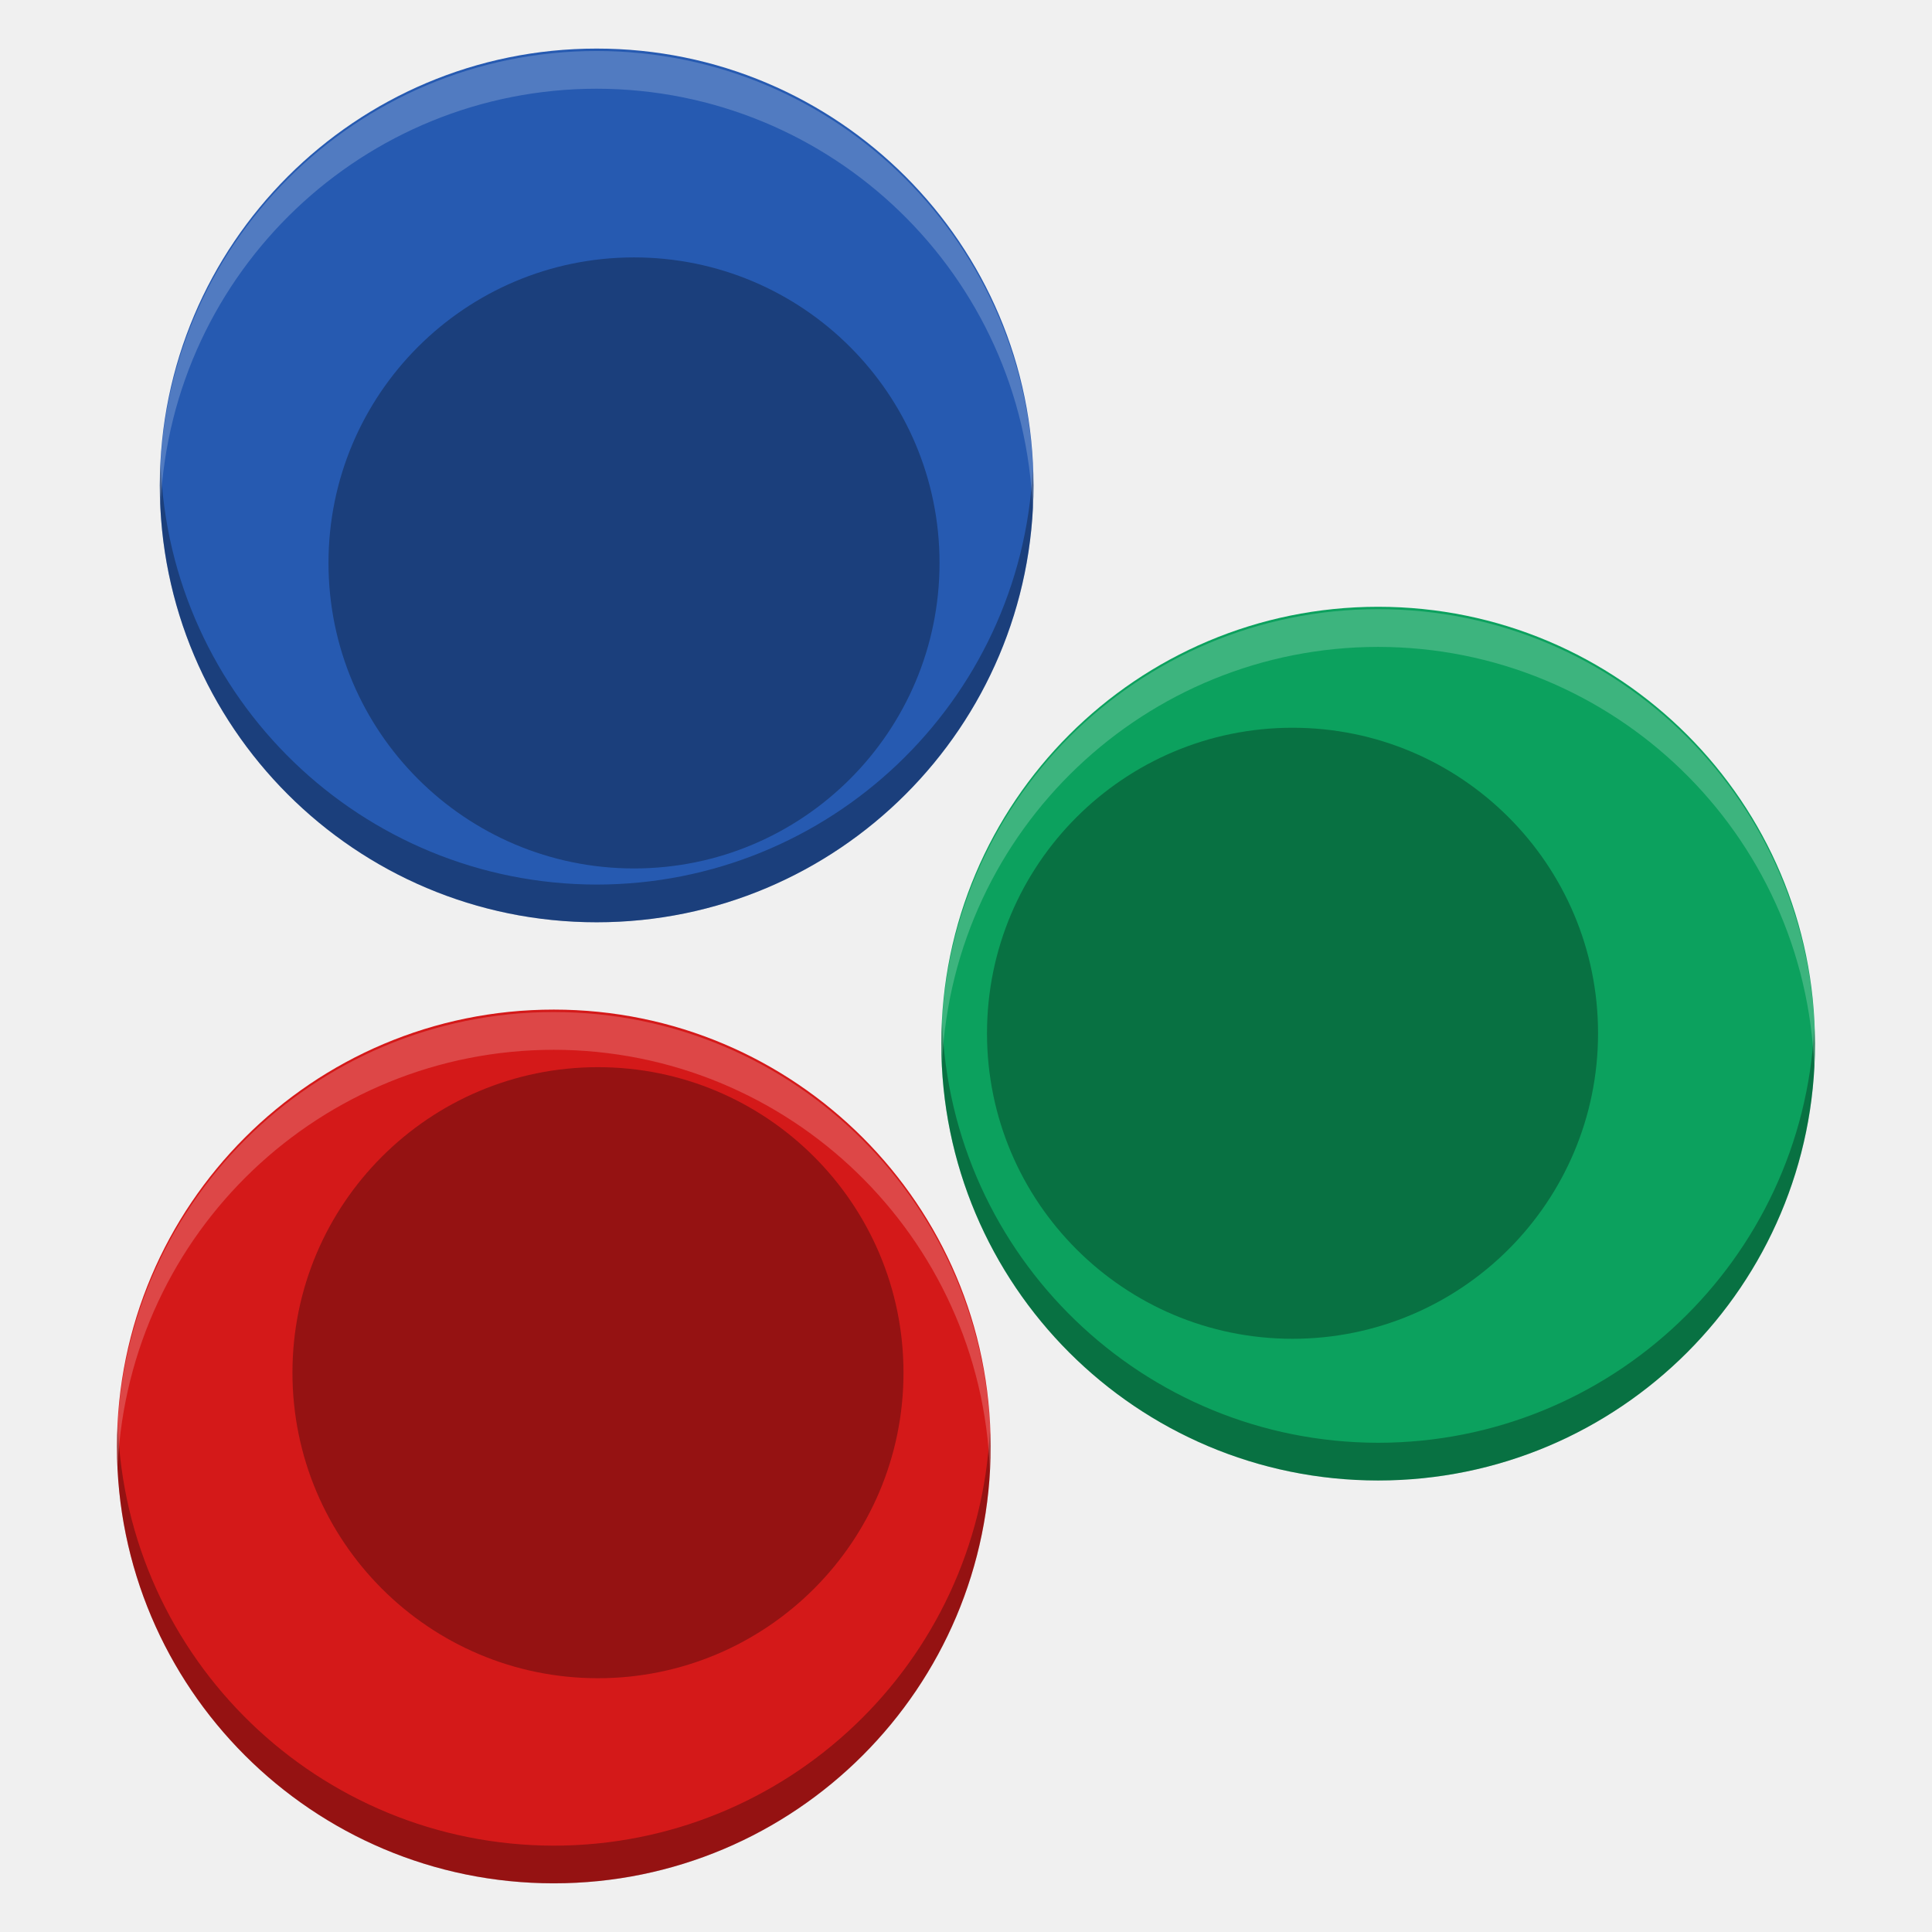
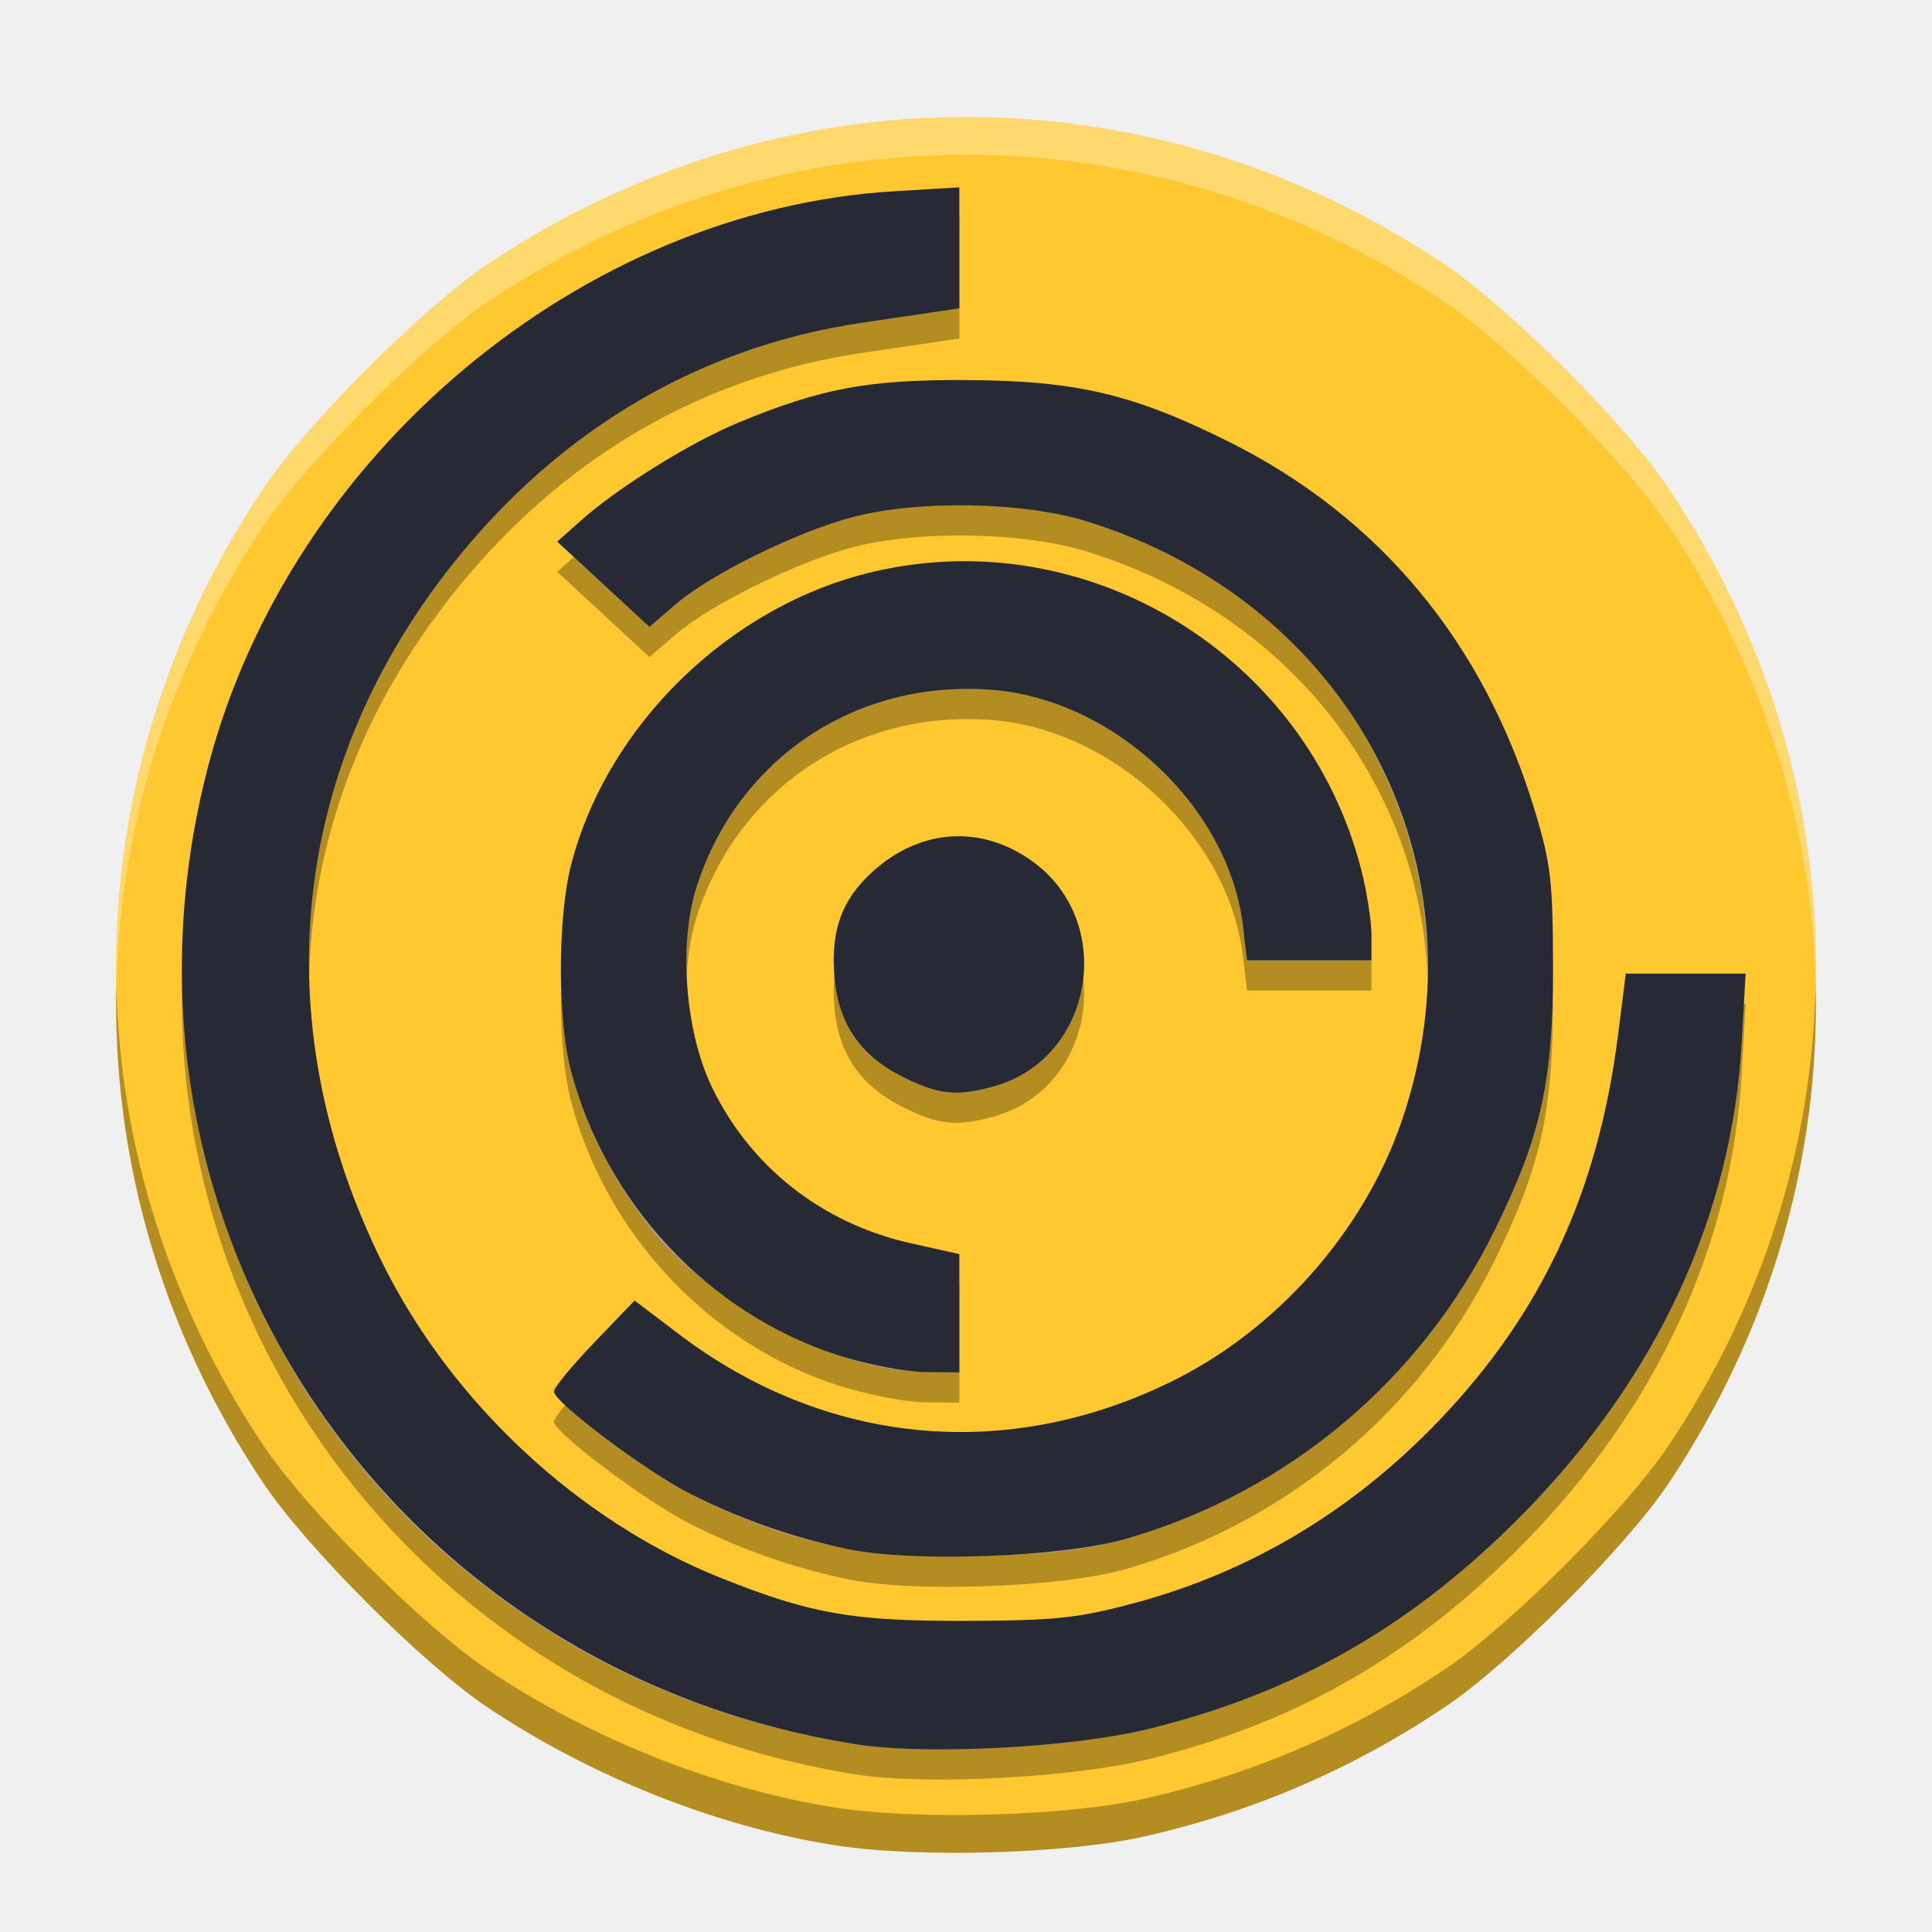
<svg xmlns="http://www.w3.org/2000/svg" version="1.1" viewBox="0 0 512 512">
-   <g transform="matrix(1.6584 0 0 1.6584 -96.693 -272.21)">
-     <g>
-       <circle cx="278.53" cy="330.91" r="69.807" fill="#0ca15e" style="paint-order:stroke fill markers" />
-       <circle cx="146.8" cy="395.28" r="69.807" fill="#d41919" style="paint-order:stroke fill markers" />
-       <circle cx="153.65" cy="241.71" r="69.807" fill="#265ab1" style="paint-order:stroke fill markers" />
-     </g>
+   <g transform="matrix(1.3211 0 0 1.3211 30.539 30.78)" stroke-width="1.333">
+     <path d="m144 346.8c-23.635-3.797-48.565-13.727-69.333-27.619-12.848-8.594-36.348-32.094-44.942-44.942-39.41-58.919-39.41-133.08 0-192 8.594-12.848 32.094-36.348 44.942-44.942 58.919-39.41 133.08-39.41 192 0 12.848 8.594 36.348 32.094 44.942 44.942 39.41 58.919 39.41 133.08 0 192-8.594 12.848-32.094 36.348-44.942 44.942-18.559 12.414-38.272 20.912-60 25.866-15.742 3.589-45.976 4.435-62.667 1.754zm63.509-15.76c29.725-7.373 53.117-20.869 75.158-43.363 26.713-27.263 41.688-59.683 43.622-94.439l0.761-13.667h-24.034l-1.557 12.333c-3.978 31.506-15.32 55.884-36.033 77.453-17.329 18.044-37.807 30.285-61.067 36.503-11.302 3.021-15.757 3.49-33.691 3.547-22.74 0.072-31.096-1.39-49.15-8.601-28.551-11.403-54.104-35.213-68.003-63.365-22.957-46.499-18.786-96.014 11.501-136.54 21.733-29.078 51.028-46.964 85.068-51.939 5.821-0.851 12.534-1.84 14.917-2.198l4.333-0.651v-24.267l-13 0.776c-38.941 2.324-79.759 23.594-106.5 55.497-54.834 65.422-46.486 164.49 18.506 219.61 22.917 19.436 49.846 31.649 80.354 36.445 14.087 2.214 43.581 0.641 58.815-3.138zm-4.842-38.058c32.337-9.281 59.183-31.73 74.04-61.913 9.32-18.935 11.735-29.828 11.711-52.83-0.018-17.135-0.429-20.688-3.619-31.251-10.201-33.783-31.101-58.991-61.465-74.134-19.179-9.566-30.592-12.24-52.667-12.344-19.631-0.092-28.958 1.643-45.507 8.467-9.739 4.016-24.267 13.048-31.826 19.785l-4.667 4.16 18.498 17.098 5.418-4.649c6.942-5.957 24.29-14.474 35.418-17.388 13.07-3.422 34.038-3.067 46.62 0.789 30.925 9.478 52.83 29.804 63.249 58.688 7.067 19.591 7.113 41.654 0.131 61.891-4.699 13.618-10.807 23.021-22.766 35.047-8.806 8.855-13.054 11.95-23.333 17.001-33.151 16.29-69.417 12.807-98.808-9.49l-8.907-6.757-8.093 8.428c-4.451 4.635-8.093 9.045-8.093 9.8 0 2.173 18.492 16.065 27.309 20.516 19.94 10.066 34.122 13.071 58.691 12.437 13.993-0.361 21.171-1.2 28.667-3.352zm-33.333-45.276v-11.866l-9.667-2.156c-17.841-3.979-32.247-15.29-39.998-31.404-5.379-11.184-6.694-28.813-3.001-40.237 8.309-25.7 31.919-41.456 59.046-39.404 24.634 1.863 47.68 23.497 50.513 47.42l0.811 6.846h24.962v-5.053c0-7.69-3.504-19.85-8.91-30.917-6.679-13.675-21.263-28.226-35.09-35.01-32.95-16.168-69.352-10.423-94.694 14.944-16.725 16.742-23.973 34.16-23.973 57.616 0 20.257 5.857 36.928 18.477 52.593 12.259 15.217 37.306 28.278 54.523 28.432l7 0.062zm6.959-45.526c19.929-5.535 24.633-32.861 7.76-45.084-10.244-7.421-22.493-6.668-32.053 1.969-6.273 5.667-8.499 11.794-7.716 21.237 0.77 9.285 5.153 15.696 13.645 19.959 7.221 3.625 10.854 4.004 18.363 1.919z" fill="#ffc730" />
+     <path d="m144 339.23c-23.635-3.797-48.565-13.727-69.333-27.619-12.848-8.594-36.348-32.094-44.942-44.942-39.41-58.919-39.41-133.08 0-192 8.594-12.848 32.094-36.348 44.942-44.942 58.919-39.41 133.08-39.41 192 0 12.848 8.594 36.348 32.094 44.942 44.942 39.41 58.919 39.41 133.08 0 192-8.594 12.848-32.094 36.348-44.942 44.942-18.559 12.414-38.272 20.912-60 25.866-15.742 3.589-45.976 4.435-62.667 1.754zm63.509-15.76c29.725-7.373 53.117-20.869 75.158-43.363 26.713-27.263 41.688-59.683 43.622-94.439l0.761-13.667h-24.034l-1.557 12.333c-3.978 31.506-15.32 55.884-36.033 77.453-17.329 18.044-37.807 30.285-61.067 36.503-11.302 3.021-15.757 3.49-33.691 3.547-22.74 0.072-31.096-1.39-49.15-8.601-28.551-11.403-54.104-35.213-68.003-63.365-22.957-46.499-18.786-96.014 11.501-136.54 21.733-29.078 51.028-46.964 85.068-51.939 5.821-0.851 12.534-1.84 14.917-2.198l4.333-0.651v-24.267l-13 0.776c-38.941 2.324-79.759 23.594-106.5 55.497-54.834 65.422-46.486 164.49 18.506 219.61 22.917 19.436 49.846 31.649 80.354 36.445 14.087 2.214 43.581 0.641 58.815-3.138zm-4.842-38.058c32.337-9.281 59.183-31.73 74.04-61.913 9.32-18.935 11.735-29.828 11.711-52.83-0.018-17.135-0.429-20.688-3.619-31.251-10.201-33.783-31.101-58.991-61.465-74.134-19.179-9.566-30.592-12.24-52.667-12.344-19.631-0.092-28.958 1.643-45.507 8.467-9.739 4.016-24.267 13.048-31.826 19.785l-4.667 4.16 18.498 17.098 5.418-4.649c6.942-5.957 24.29-14.474 35.418-17.388 13.07-3.422 34.038-3.067 46.62 0.789 30.925 9.478 52.83 29.804 63.249 58.688 7.067 19.591 7.113 41.654 0.131 61.891-4.699 13.618-10.807 23.021-22.766 35.047-8.806 8.855-13.054 11.95-23.333 17.001-33.151 16.29-69.417 12.807-98.808-9.49l-8.907-6.757-8.093 8.428c-4.451 4.635-8.093 9.045-8.093 9.8 0 2.173 18.492 16.065 27.309 20.516 19.94 10.066 34.122 13.071 58.691 12.437 13.993-0.361 21.171-1.2 28.667-3.352zm-33.333-45.276v-11.866l-9.667-2.156c-17.841-3.979-32.247-15.29-39.998-31.404-5.379-11.184-6.694-28.813-3.001-40.237 8.309-25.7 31.919-41.456 59.046-39.404 24.634 1.863 47.68 23.497 50.513 47.42l0.811 6.846h24.962v-5.053c0-7.69-3.504-19.85-8.91-30.917-6.679-13.675-21.263-28.226-35.09-35.01-32.95-16.168-69.352-10.423-94.694 14.944-16.725 16.742-23.973 34.16-23.973 57.616 0 20.257 5.857 36.928 18.477 52.593 12.259 15.217 37.306 28.278 54.523 28.432l7 0.062zm6.959-45.526c19.929-5.535 24.633-32.861 7.76-45.084-10.244-7.421-22.493-6.668-32.053 1.969-6.273 5.667-8.499 11.794-7.716 21.237 0.77 9.285 5.153 15.696 13.645 19.959 7.221 3.625 10.854 4.004 18.363 1.919z" fill="#ffc730" />
+     <path d="m148.69 332.66c-94.264-14.817-153.96-104.9-130.04-196.23 16.388-62.566 74.899-111.58 137.68-115.32l13-0.776v24.267l-4.333 0.651c-2.383 0.358-9.096 1.347-14.917 2.198-34.04 4.975-63.335 22.861-85.068 51.939-30.287 40.523-34.458 90.038-11.501 136.54 13.899 28.153 39.452 51.963 68.003 63.365 18.055 7.21 26.41 8.673 49.15 8.601 17.934-0.057 22.389-0.525 33.691-3.547 23.261-6.218 43.739-18.458 61.067-36.503 20.713-21.569 32.055-45.948 36.033-77.453l1.557-12.333h24.034l-0.761 13.667c-1.934 34.756-16.909 67.176-43.622 94.439-22.041 22.494-45.432 35.99-75.158 43.363-15.235 3.779-44.728 5.352-58.815 3.138zm-2.027-39.221c-11.098-2.38-21.269-5.967-31.358-11.06-8.817-4.451-27.309-18.343-27.309-20.516 0-0.755 3.642-5.165 8.093-9.8l8.093-8.428 8.907 6.757c29.391 22.296 65.657 25.779 98.808 9.49 21.064-10.35 38.508-30.046 46.1-52.048 17.731-51.39-10.044-104.23-63.38-120.58-12.581-3.856-33.55-4.211-46.62-0.789-11.127 2.913-28.476 11.43-35.418 17.388l-5.418 4.649-18.498-17.098 4.667-4.16c7.559-6.738 22.087-15.769 31.826-19.785 16.549-6.824 25.876-8.56 45.507-8.467 22.075 0.104 33.487 2.778 52.667 12.344 30.364 15.144 51.264 40.351 61.465 74.134 3.19 10.563 3.601 14.116 3.619 31.251 0.024 23.002-2.391 33.895-11.711 52.83-14.856 30.183-41.702 52.632-74.04 61.913-12.897 3.701-42.999 4.763-56 1.975zm-1.717-38.852c-25.86-8.325-46.599-30.47-53.559-57.192-2.678-10.28-2.65-30.661 0.056-41.148 7.257-28.129 31.898-52.05 60.553-58.783 43.071-10.121 87.014 16.73 97.98 59.871 1.111 4.371 2.02 10.221 2.02 13v5.053h-24.962l-0.811-6.846c-2.833-23.923-25.879-45.557-50.513-47.42-27.126-2.052-50.736 13.705-59.046 39.404-3.694 11.424-2.379 29.053 3.001 40.237 7.75 16.113 22.157 27.424 39.998 31.404l9.667 2.156v23.732l-7-0.062c-3.85-0.034-11.672-1.567-17.383-3.405zm12.978-55.843c-8.492-4.263-12.875-10.674-13.645-19.959-0.783-9.443 1.443-15.57 7.716-21.237 9.56-8.637 21.809-9.389 32.053-1.969 16.873 12.222 12.169 39.549-7.76 45.084-7.51 2.086-11.143 1.706-18.363-1.919z" opacity=".3" />
+     <path d="m148.69 326.61c-94.264-14.817-153.96-104.9-130.04-196.23 16.388-62.566 74.899-111.58 137.68-115.32l13-0.776v24.267l-4.333 0.651c-2.383 0.358-9.096 1.347-14.917 2.198-34.04 4.975-63.335 22.861-85.068 51.939-30.287 40.523-34.458 90.038-11.501 136.54 13.899 28.153 39.452 51.963 68.003 63.365 18.055 7.21 26.41 8.673 49.15 8.601 17.934-0.057 22.389-0.525 33.691-3.547 23.261-6.218 43.739-18.458 61.067-36.503 20.713-21.569 32.055-45.948 36.033-77.453l1.557-12.333h24.034l-0.761 13.667c-1.934 34.756-16.909 67.176-43.622 94.439-22.041 22.494-45.432 35.99-75.158 43.363-15.235 3.779-44.728 5.352-58.815 3.138zm-2.027-39.221c-11.098-2.38-21.269-5.967-31.358-11.06-8.817-4.451-27.309-18.343-27.309-20.516 0-0.755 3.642-5.165 8.093-9.8l8.093-8.428 8.907 6.757c29.391 22.296 65.657 25.779 98.808 9.49 21.064-10.35 38.508-30.046 46.1-52.048 17.731-51.39-10.044-104.23-63.38-120.58-12.581-3.856-33.55-4.211-46.62-0.789-11.127 2.913-28.476 11.43-35.418 17.388l-5.418 4.649-18.498-17.098 4.667-4.16c7.559-6.738 22.087-15.769 31.826-19.785 16.549-6.824 25.876-8.56 45.507-8.467 22.075 0.104 33.487 2.778 52.667 12.344 30.364 15.144 51.264 40.351 61.465 74.134 3.19 10.563 3.601 14.116 3.619 31.251 0.024 23.002-2.391 33.895-11.711 52.83-14.856 30.183-41.702 52.632-74.04 61.913-12.897 3.701-42.999 4.763-56 1.975zm-1.717-38.852c-25.86-8.325-46.599-30.47-53.559-57.192-2.678-10.28-2.65-30.661 0.056-41.148 7.257-28.129 31.898-52.05 60.553-58.783 43.071-10.121 87.014 16.73 97.98 59.871 1.111 4.371 2.02 10.221 2.02 13v5.053h-24.962l-0.811-6.846c-2.833-23.923-25.879-45.557-50.513-47.42-27.126-2.052-50.736 13.705-59.046 39.404-3.694 11.424-2.379 29.053 3.001 40.237 7.75 16.113 22.157 27.424 39.998 31.404l9.667 2.156v23.732l-7-0.062c-3.85-0.034-11.672-1.567-17.383-3.405zm12.978-55.843c-8.492-4.263-12.875-10.674-13.645-19.959-0.783-9.443 1.443-15.57 7.716-21.237 9.56-8.637 21.809-9.389 32.053-1.969 16.873 12.222 12.169 39.549-7.76 45.084-7.51 2.086-11.143 1.706-18.363-1.919z" fill="#272a34" />
+     <path d="m0.236 174.45c-0.776 34.526 9.035 69.209 29.488 99.785 8.594 12.848 32.094 36.348 44.942 44.942 20.769 13.892 45.698 23.822 69.334 27.619 16.691 2.681 46.925 1.835 62.667-1.753 21.728-4.953 41.441-13.452 60-25.866 12.848-8.594 36.348-32.094 44.942-44.942 20.452-30.576 30.263-65.259 29.488-99.785-0.719 32.003-10.53 63.874-29.488 92.216-8.594 12.848-32.094 36.348-44.942 44.942-18.559 12.414-38.272 20.912-60 25.866-15.742 3.589-45.977 4.434-62.667 1.753-23.635-3.797-48.565-13.727-69.334-27.619-12.848-8.594-36.348-32.094-44.942-44.942-18.958-28.342-28.769-60.212-29.488-92.216z" opacity=".3" />
+     <path d="m170.67 0.167c-33.27 0-66.541 9.852-96 29.557-12.848 8.594-36.348 32.094-44.942 44.942-20.452 30.577-30.263 65.259-29.488 99.785 0.719-32.003 10.53-63.874 29.488-92.216 8.594-12.848 32.094-36.348 44.942-44.942 58.919-39.41 133.08-39.41 192 0 12.848 8.594 36.348 32.094 44.942 44.942 18.958 28.342 28.769 60.212 29.488 92.216 0.776-34.526-9.035-69.209-29.488-99.785-8.594-12.848-32.094-36.348-44.942-44.942-29.459-19.705-62.73-29.557-96-29.557z" fill="#fff" opacity=".3" />
  </g>
-   <g transform="matrix(1.6584 0 0 1.6584 -201.04 -162.15)">
-     <circle cx="222.54" cy="187.73" r="48.822" fill="#1b3f7c" style="paint-order:stroke fill markers" />
-     <circle cx="327.77" cy="262.89" r="48.822" fill="#087142" style="paint-order:stroke fill markers" />
-     <circle cx="216.78" cy="317.13" r="48.822" fill="#951212" style="paint-order:stroke fill markers" />
-   </g>
-   <path d="m42.557 122.79a115.77 115.77 0 0 0-0.207 5.861 115.77 115.77 0 0 0 115.77 115.77 115.77 115.77 0 0 0 115.77-115.77 115.77 115.77 0 0 0-0.207-4.152 115.77 115.77 0 0 1-115.56 109.92 115.77 115.77 0 0 1-115.56-111.63zm207.11 147.94a115.77 115.77 0 0 0-0.207 5.848 115.77 115.77 0 0 0 115.77 115.77 115.77 115.77 0 0 0 115.77-115.77 115.77 115.77 0 0 0-0.207-4.139 115.77 115.77 0 0 1-115.56 109.91 115.77 115.77 0 0 1-115.56-111.62zm-218.46 106.77a115.77 115.77 0 0 0-0.207 5.848 115.77 115.77 0 0 0 115.77 115.77 115.77 115.77 0 0 0 115.77-115.77 115.77 115.77 0 0 0-0.207-4.139 115.77 115.77 0 0 1-115.56 109.91 115.77 115.77 0 0 1-115.56-111.62z" opacity=".3" style="paint-order:stroke fill markers" />
-   <path d="m158.12 13.513a115.77 115.77 0 0 0-115.77 115.77 115.77 115.77 0 0 0 0.207 4.139 115.77 115.77 0 0 1 115.56-109.91 115.77 115.77 0 0 1 115.56 111.62 115.77 115.77 0 0 0 0.207-5.848 115.77 115.77 0 0 0-115.77-115.77zm207.11 147.92a115.77 115.77 0 0 0-115.77 115.77 115.77 115.77 0 0 0 0.207 4.152 115.77 115.77 0 0 1 115.56-109.92 115.77 115.77 0 0 1 115.56 111.63 115.77 115.77 0 0 0 0.207-5.861 115.77 115.77 0 0 0-115.77-115.77zm-218.46 106.77a115.77 115.77 0 0 0-115.77 115.77 115.77 115.77 0 0 0 0.207 4.152 115.77 115.77 0 0 1 115.56-109.92 115.77 115.77 0 0 1 115.56 111.63 115.77 115.77 0 0 0 0.207-5.861 115.77 115.77 0 0 0-115.77-115.77z" fill="#fff" opacity=".2" style="paint-order:stroke fill markers" />
</svg>
